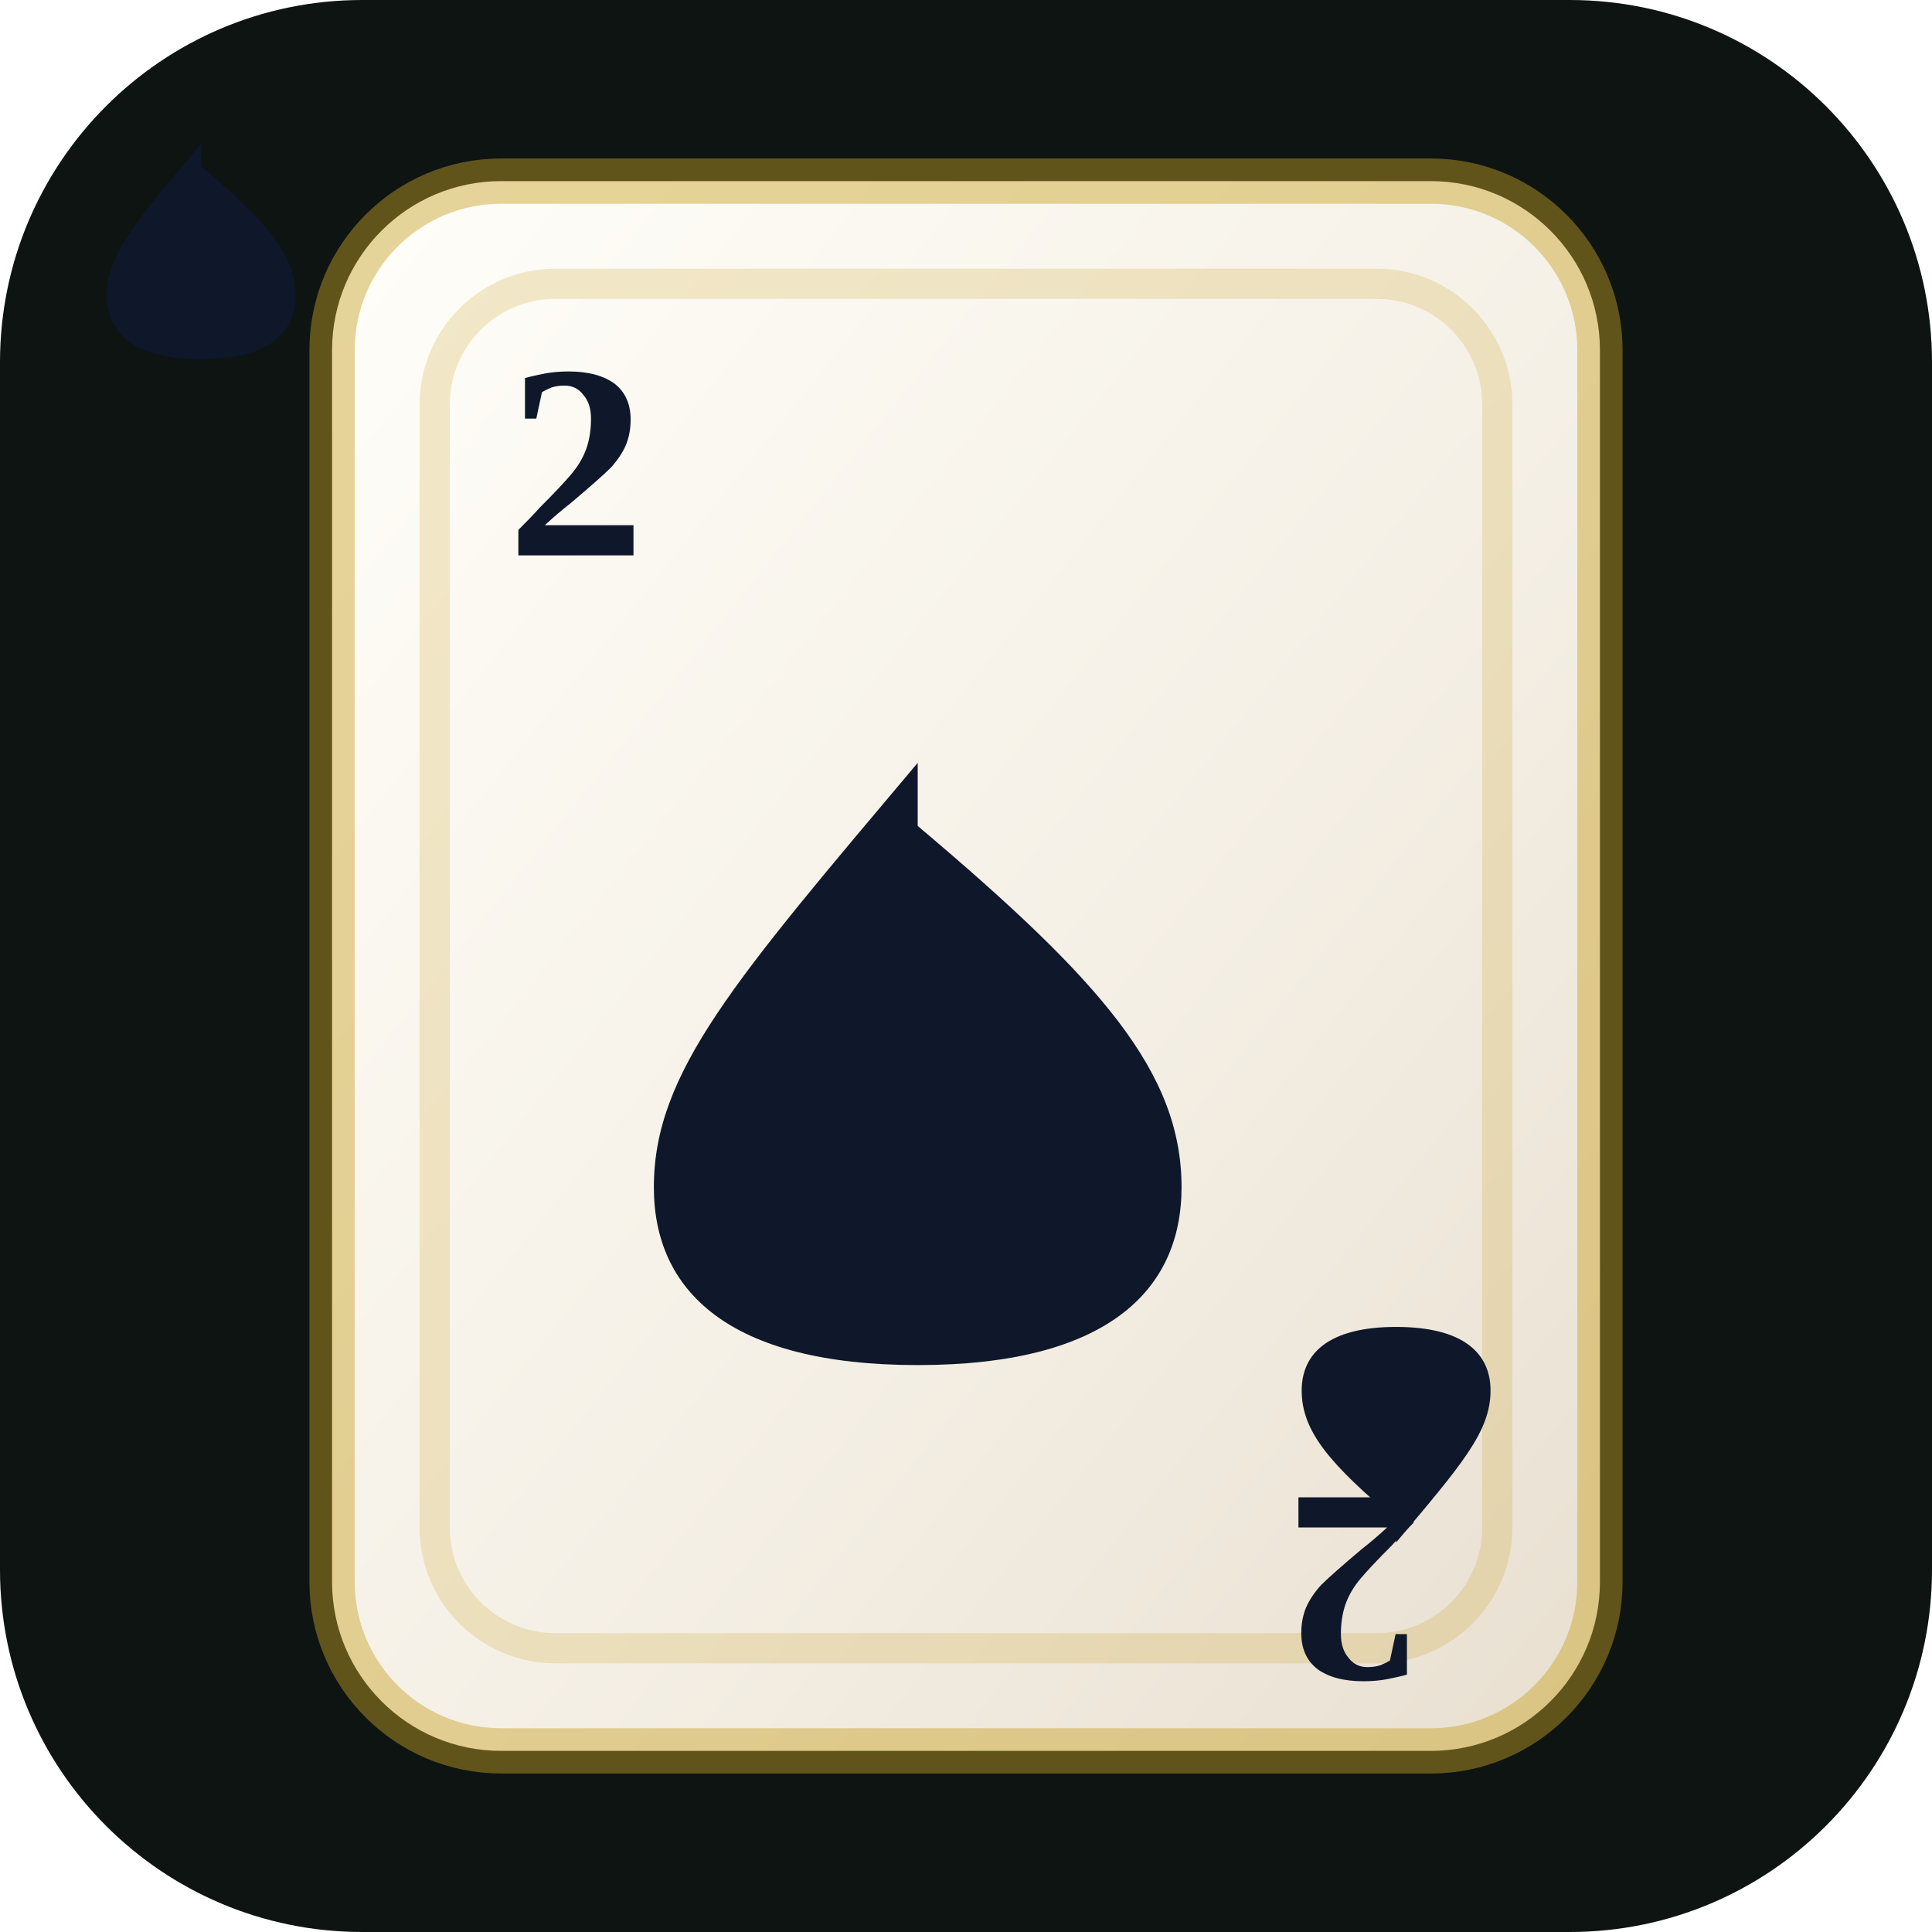
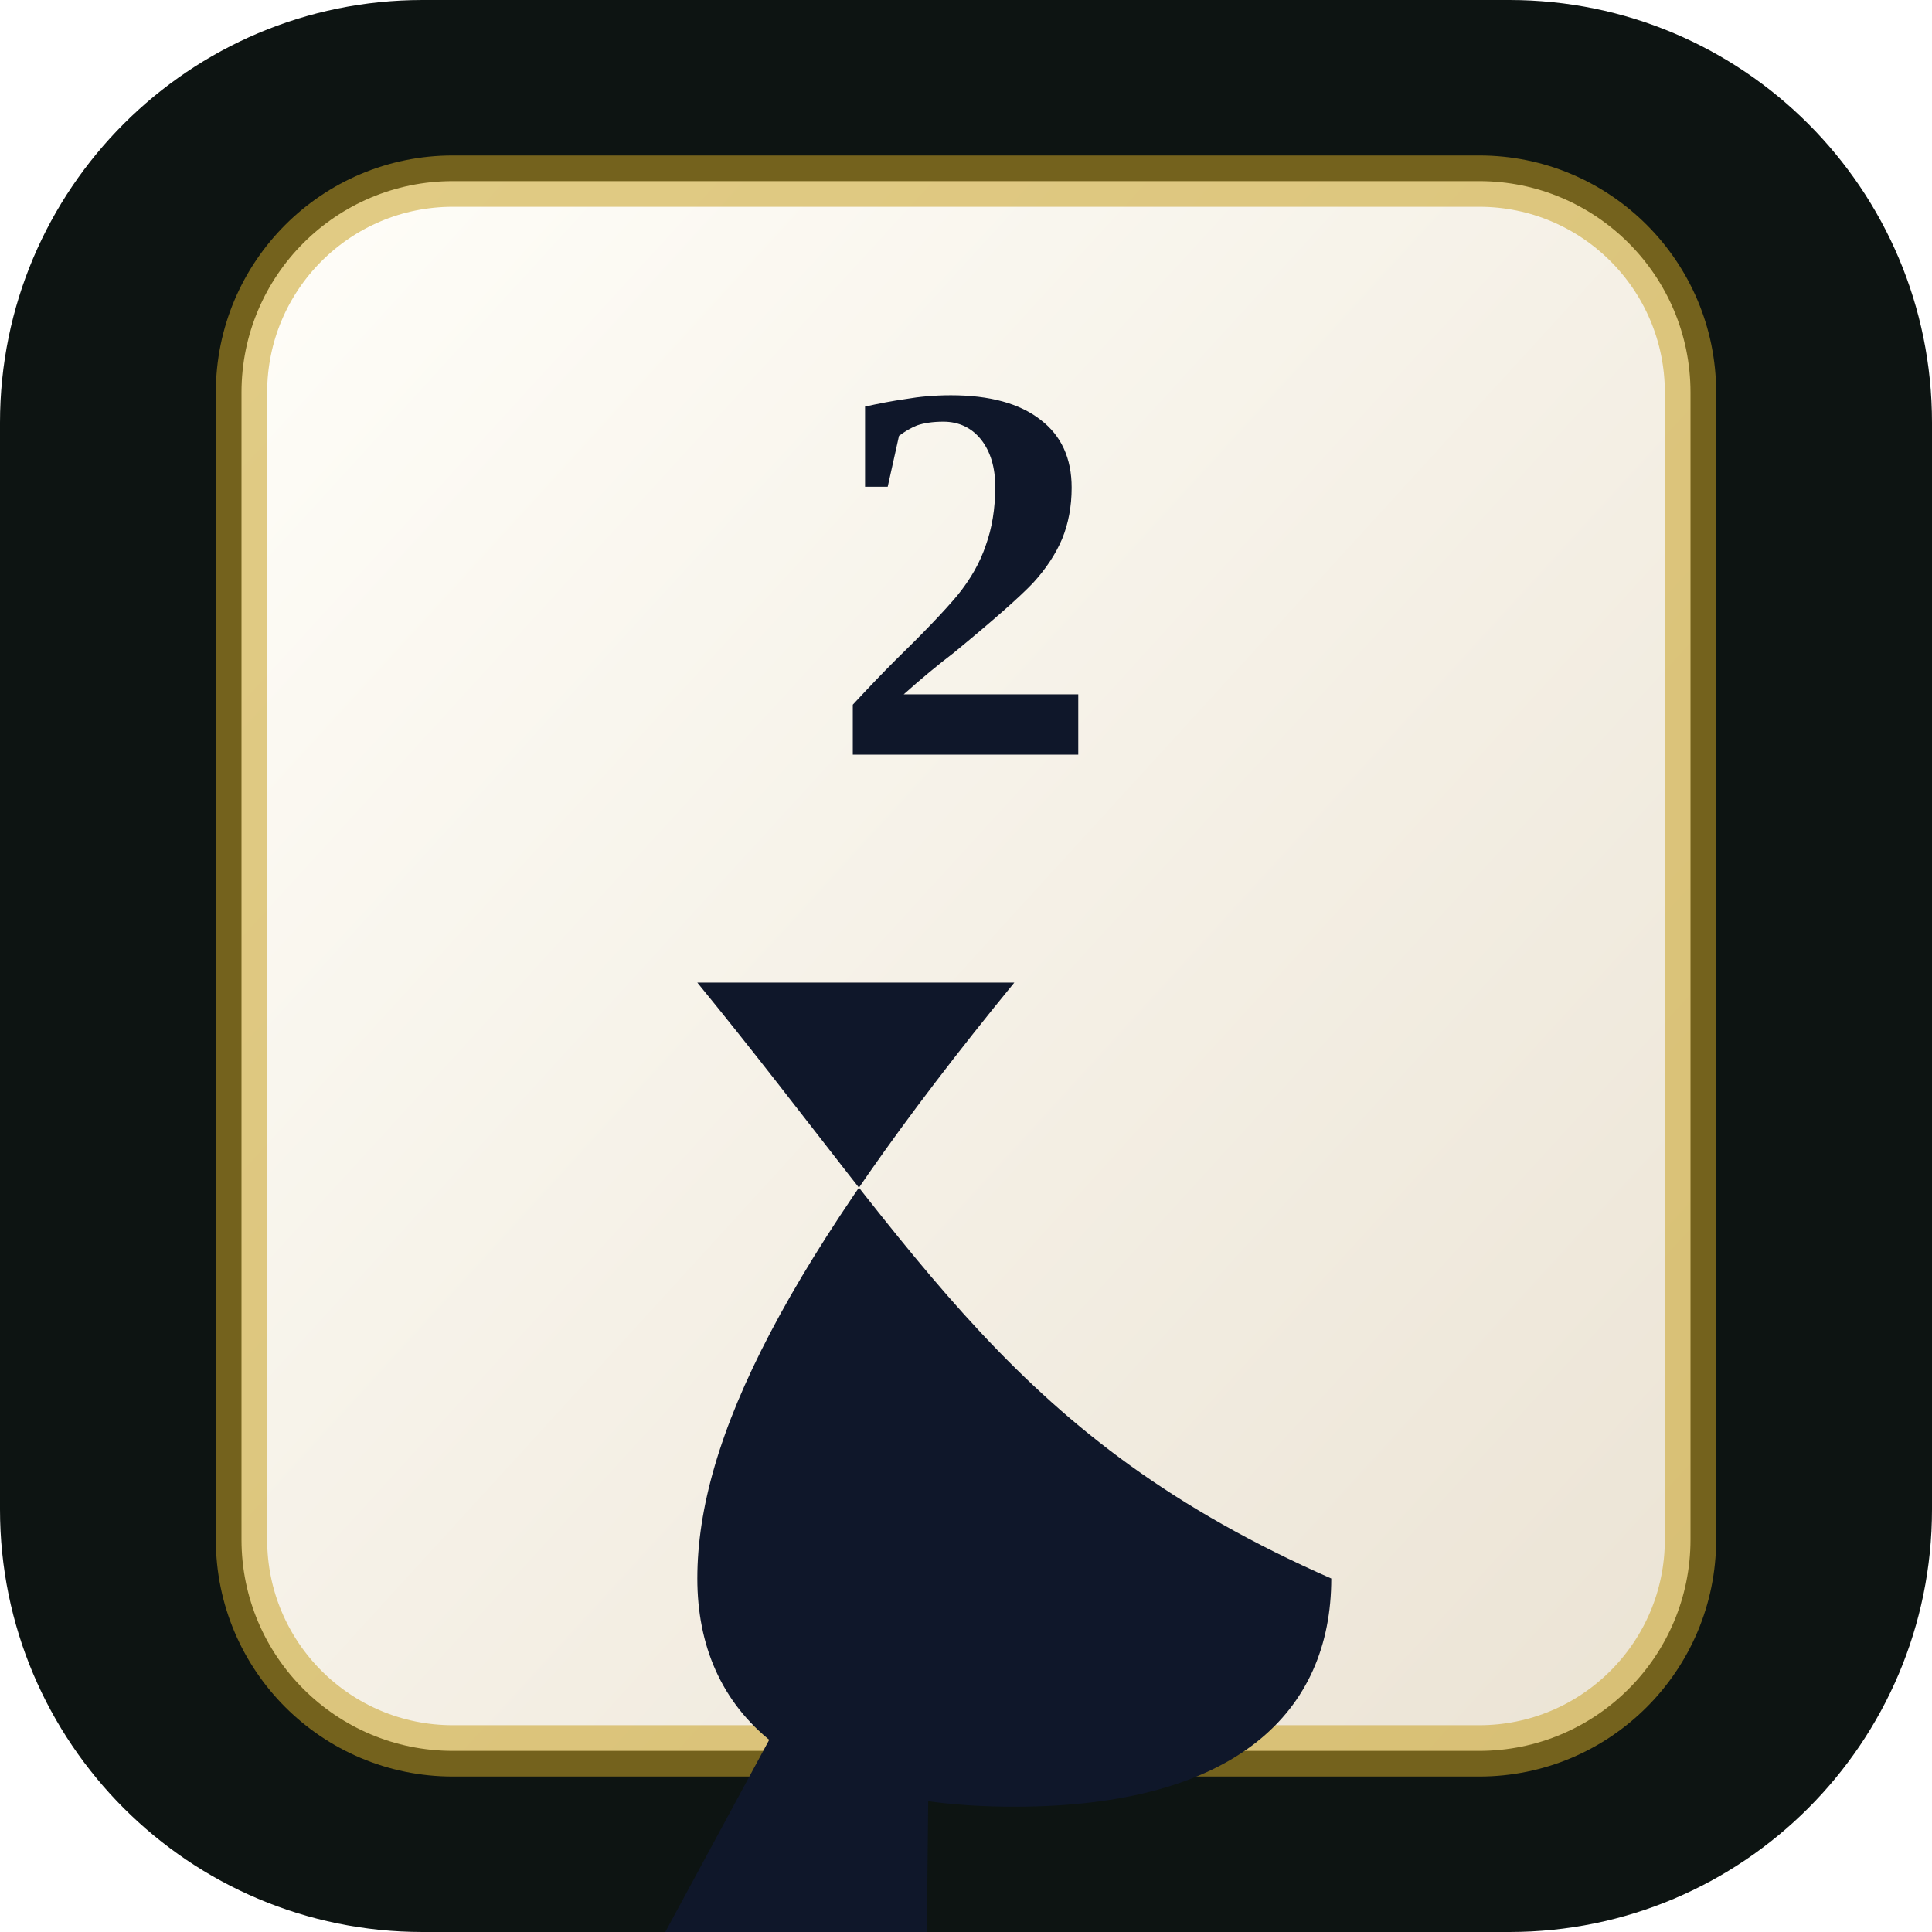
<svg xmlns="http://www.w3.org/2000/svg" viewBox="0 0 32 32" role="img" aria-label="Two of spades">
  <defs>
-     <linearGradient id="card-face" x1="0%" y1="0%" x2="100%" y2="100%">
+     <linearGradient id="face" x1="0%" y1="0%" x2="100%" y2="100%">
      <stop offset="0%" stop-color="#fffef9" />
-       <stop offset="55%" stop-color="#f5f0e6" />
-       <stop offset="100%" stop-color="#e8dfd0" />
+       <stop offset="100%" stop-color="#ebe3d4" />
    </linearGradient>
-     <path id="spade" d="M0 -5.2C-3.2 -1.4 -4.6 0.2 -4.6 2.2c0 1.8 1.3 3.1 4.6 3.1s4.6-1.3 4.6-3.1c0-2-1.4-3.6-4.6-6.3zm-1.2 6.3l-1.1 3.4h4.6l-1.1-3.4z" />
+     <path id="spade" d="M0 -6C-3.6 -1.6 -5 1.2 -5 3.4c0 2.1 1.5 3.6 5 3.6s5-1.5 5-3.6C0 1.2-1.4-1.6-5-6zm-1.3 7.2L-6.6 11h5.2L-1.3 1.2z" />
  </defs>
-   <rect width="32" height="32" rx="6" fill="#0d1412" />
-   <rect x="5.5" y="3" width="21" height="26" rx="2.8" fill="url(#card-face)" stroke="#c9a227" stroke-opacity="0.45" stroke-width="0.75" />
-   <rect x="7.2" y="4.7" width="17.6" height="22.6" rx="2" fill="none" stroke="#c9a227" stroke-opacity="0.22" stroke-width="0.5" />
-   <text x="8.4" y="9.2" fill="#0f172a" font-family="Georgia, 'Times New Roman', serif" font-size="4.6" font-weight="700">
+   <rect width="32" height="32" rx="7" fill="#0d1412" />
+   <rect x="4" y="3" width="24" height="26" rx="3.5" fill="url(#face)" stroke="#c9a227" stroke-opacity="0.55" stroke-width="0.85" />
+   <text x="16" y="12.5" text-anchor="middle" fill="#0f172a" font-family="Georgia, 'Times New Roman', serif" font-size="9" font-weight="700">
    2
  </text>
-   <use href="#spade" x="9.8" y="12.2" fill="#0f172a" transform="scale(0.34)" />
-   <use href="#spade" x="16" y="18.5" fill="#0f172a" transform="scale(0.95)" />
-   <g transform="translate(23.6 24.8) rotate(180)">
-     <text x="0" y="0" fill="#0f172a" font-family="Georgia, 'Times New Roman', serif" font-size="4.6" font-weight="700">
-       2
-     </text>
-     <use href="#spade" x="1.4" y="3" fill="#0f172a" transform="scale(0.34)" />
-   </g>
+   <use href="#spade" x="16" y="21.5" fill="#0f172a" transform="scale(1.05)" />
</svg>
